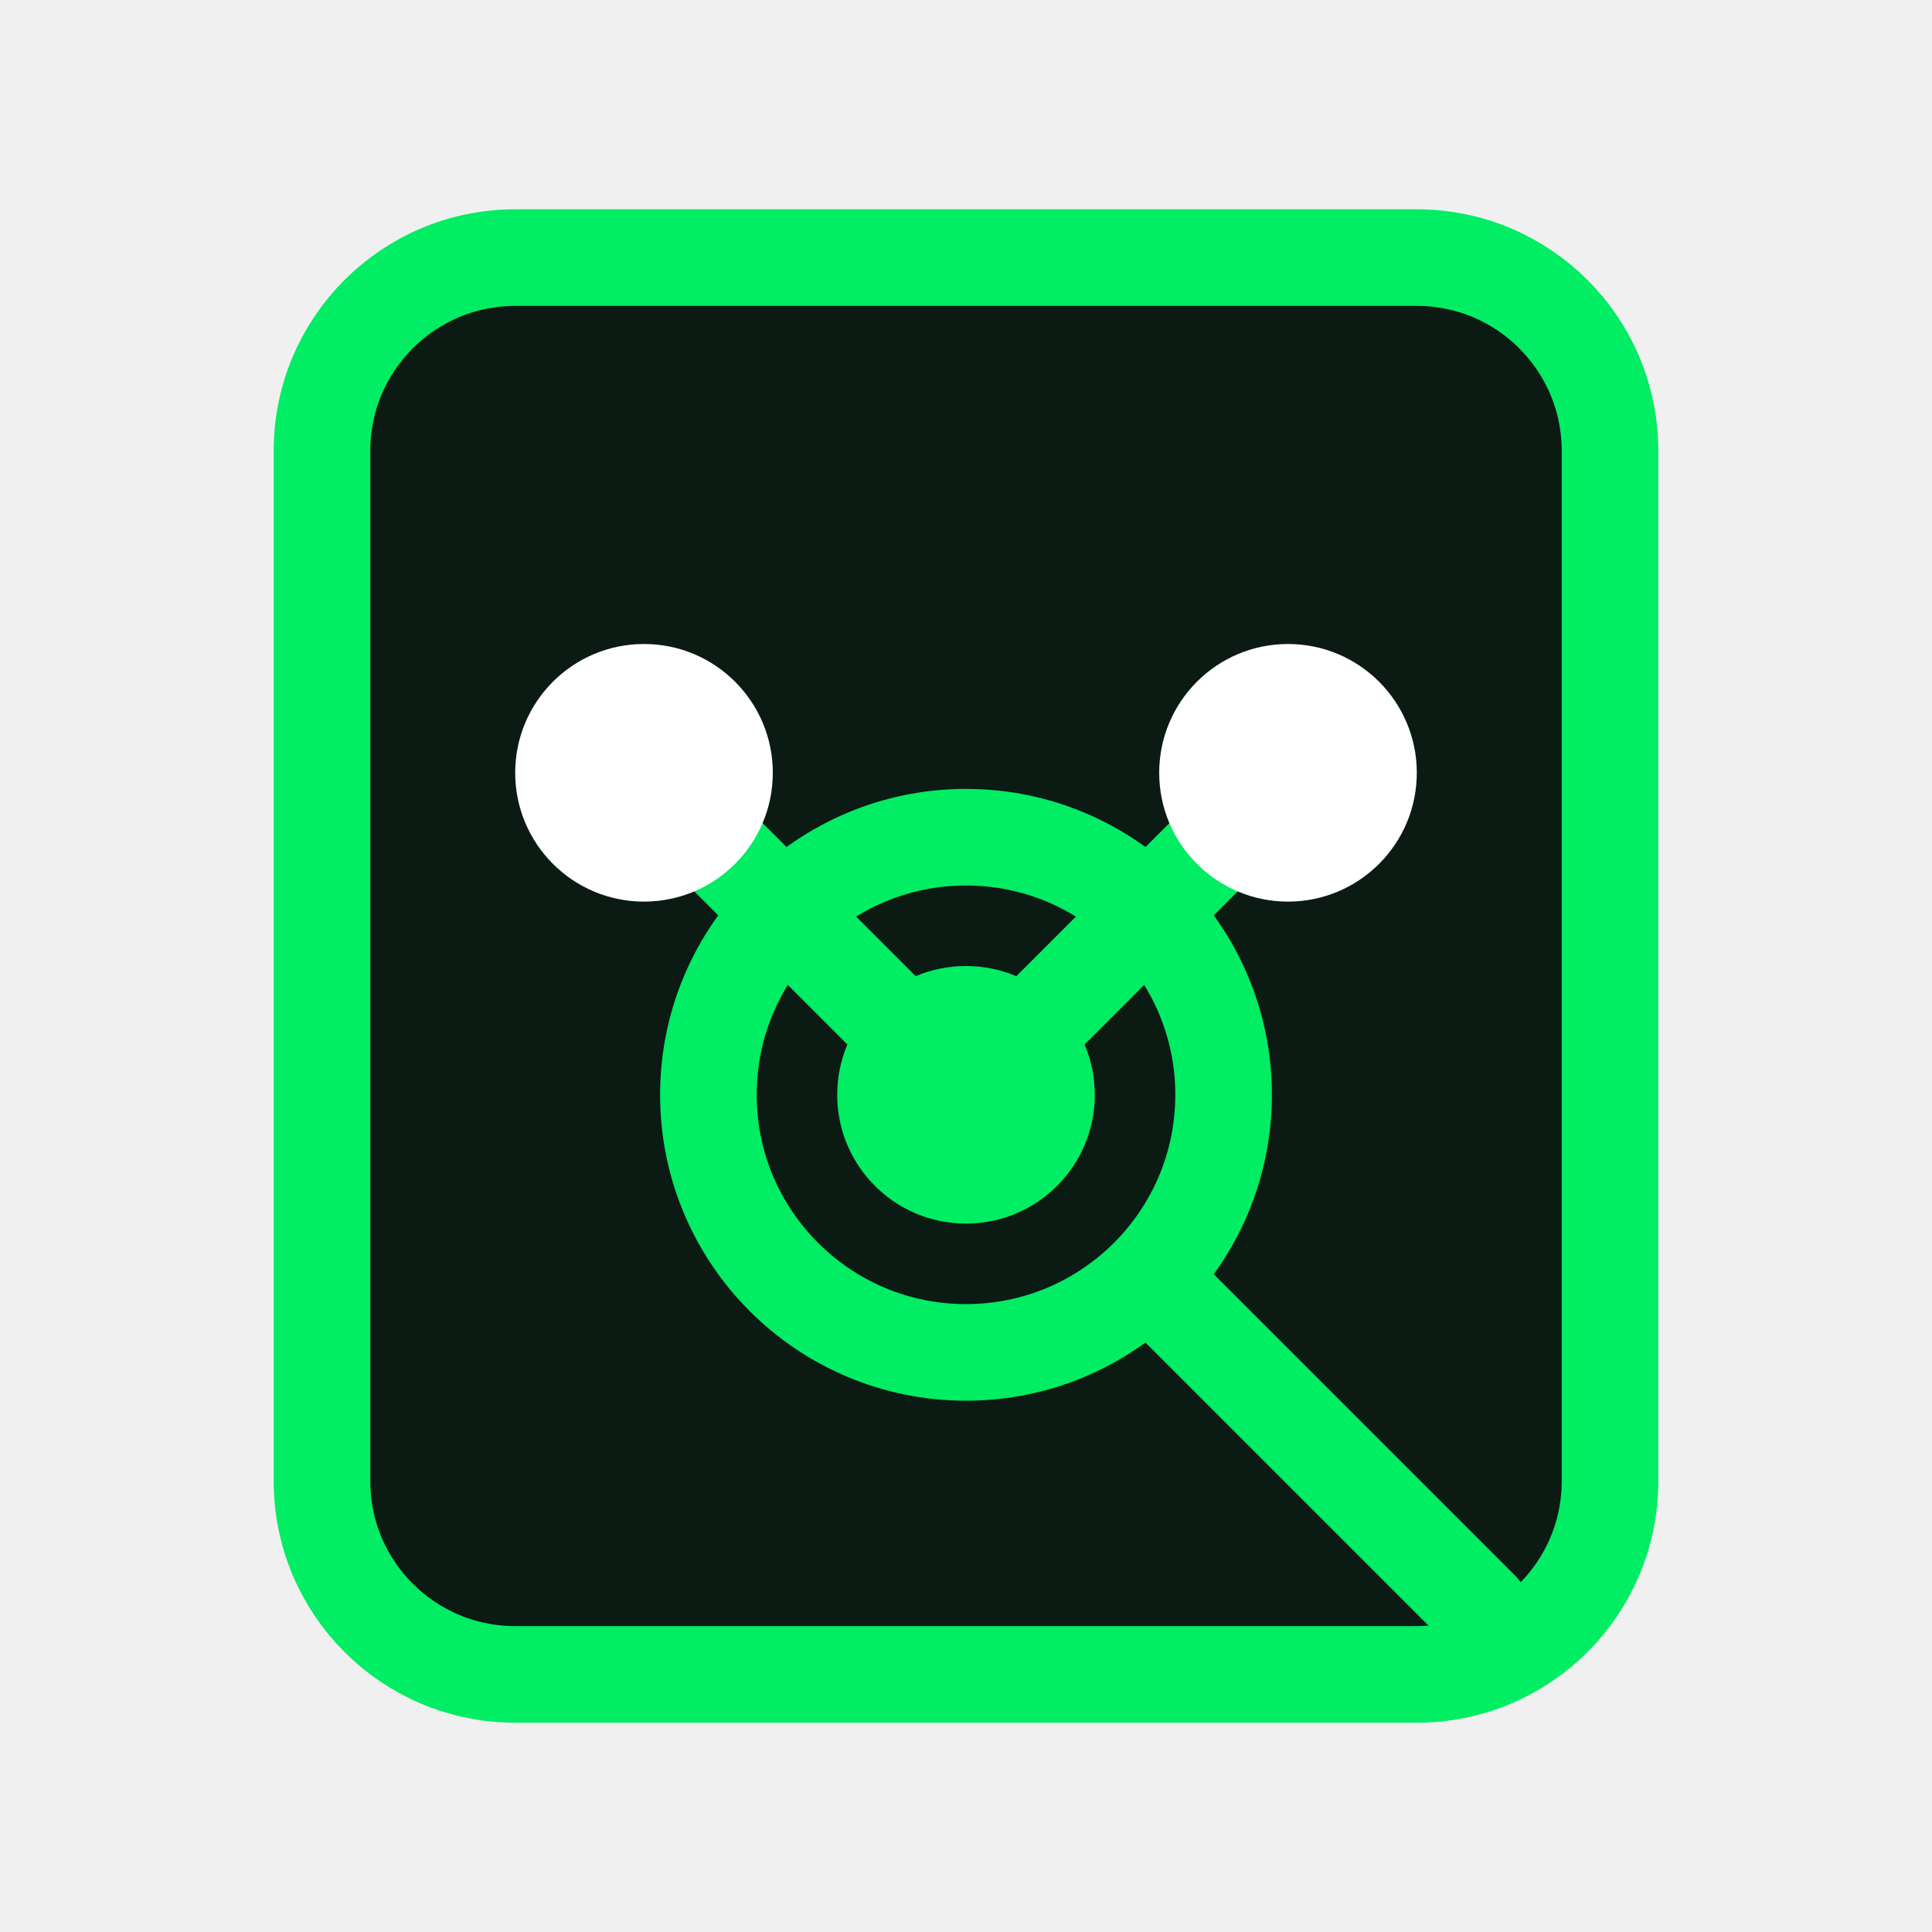
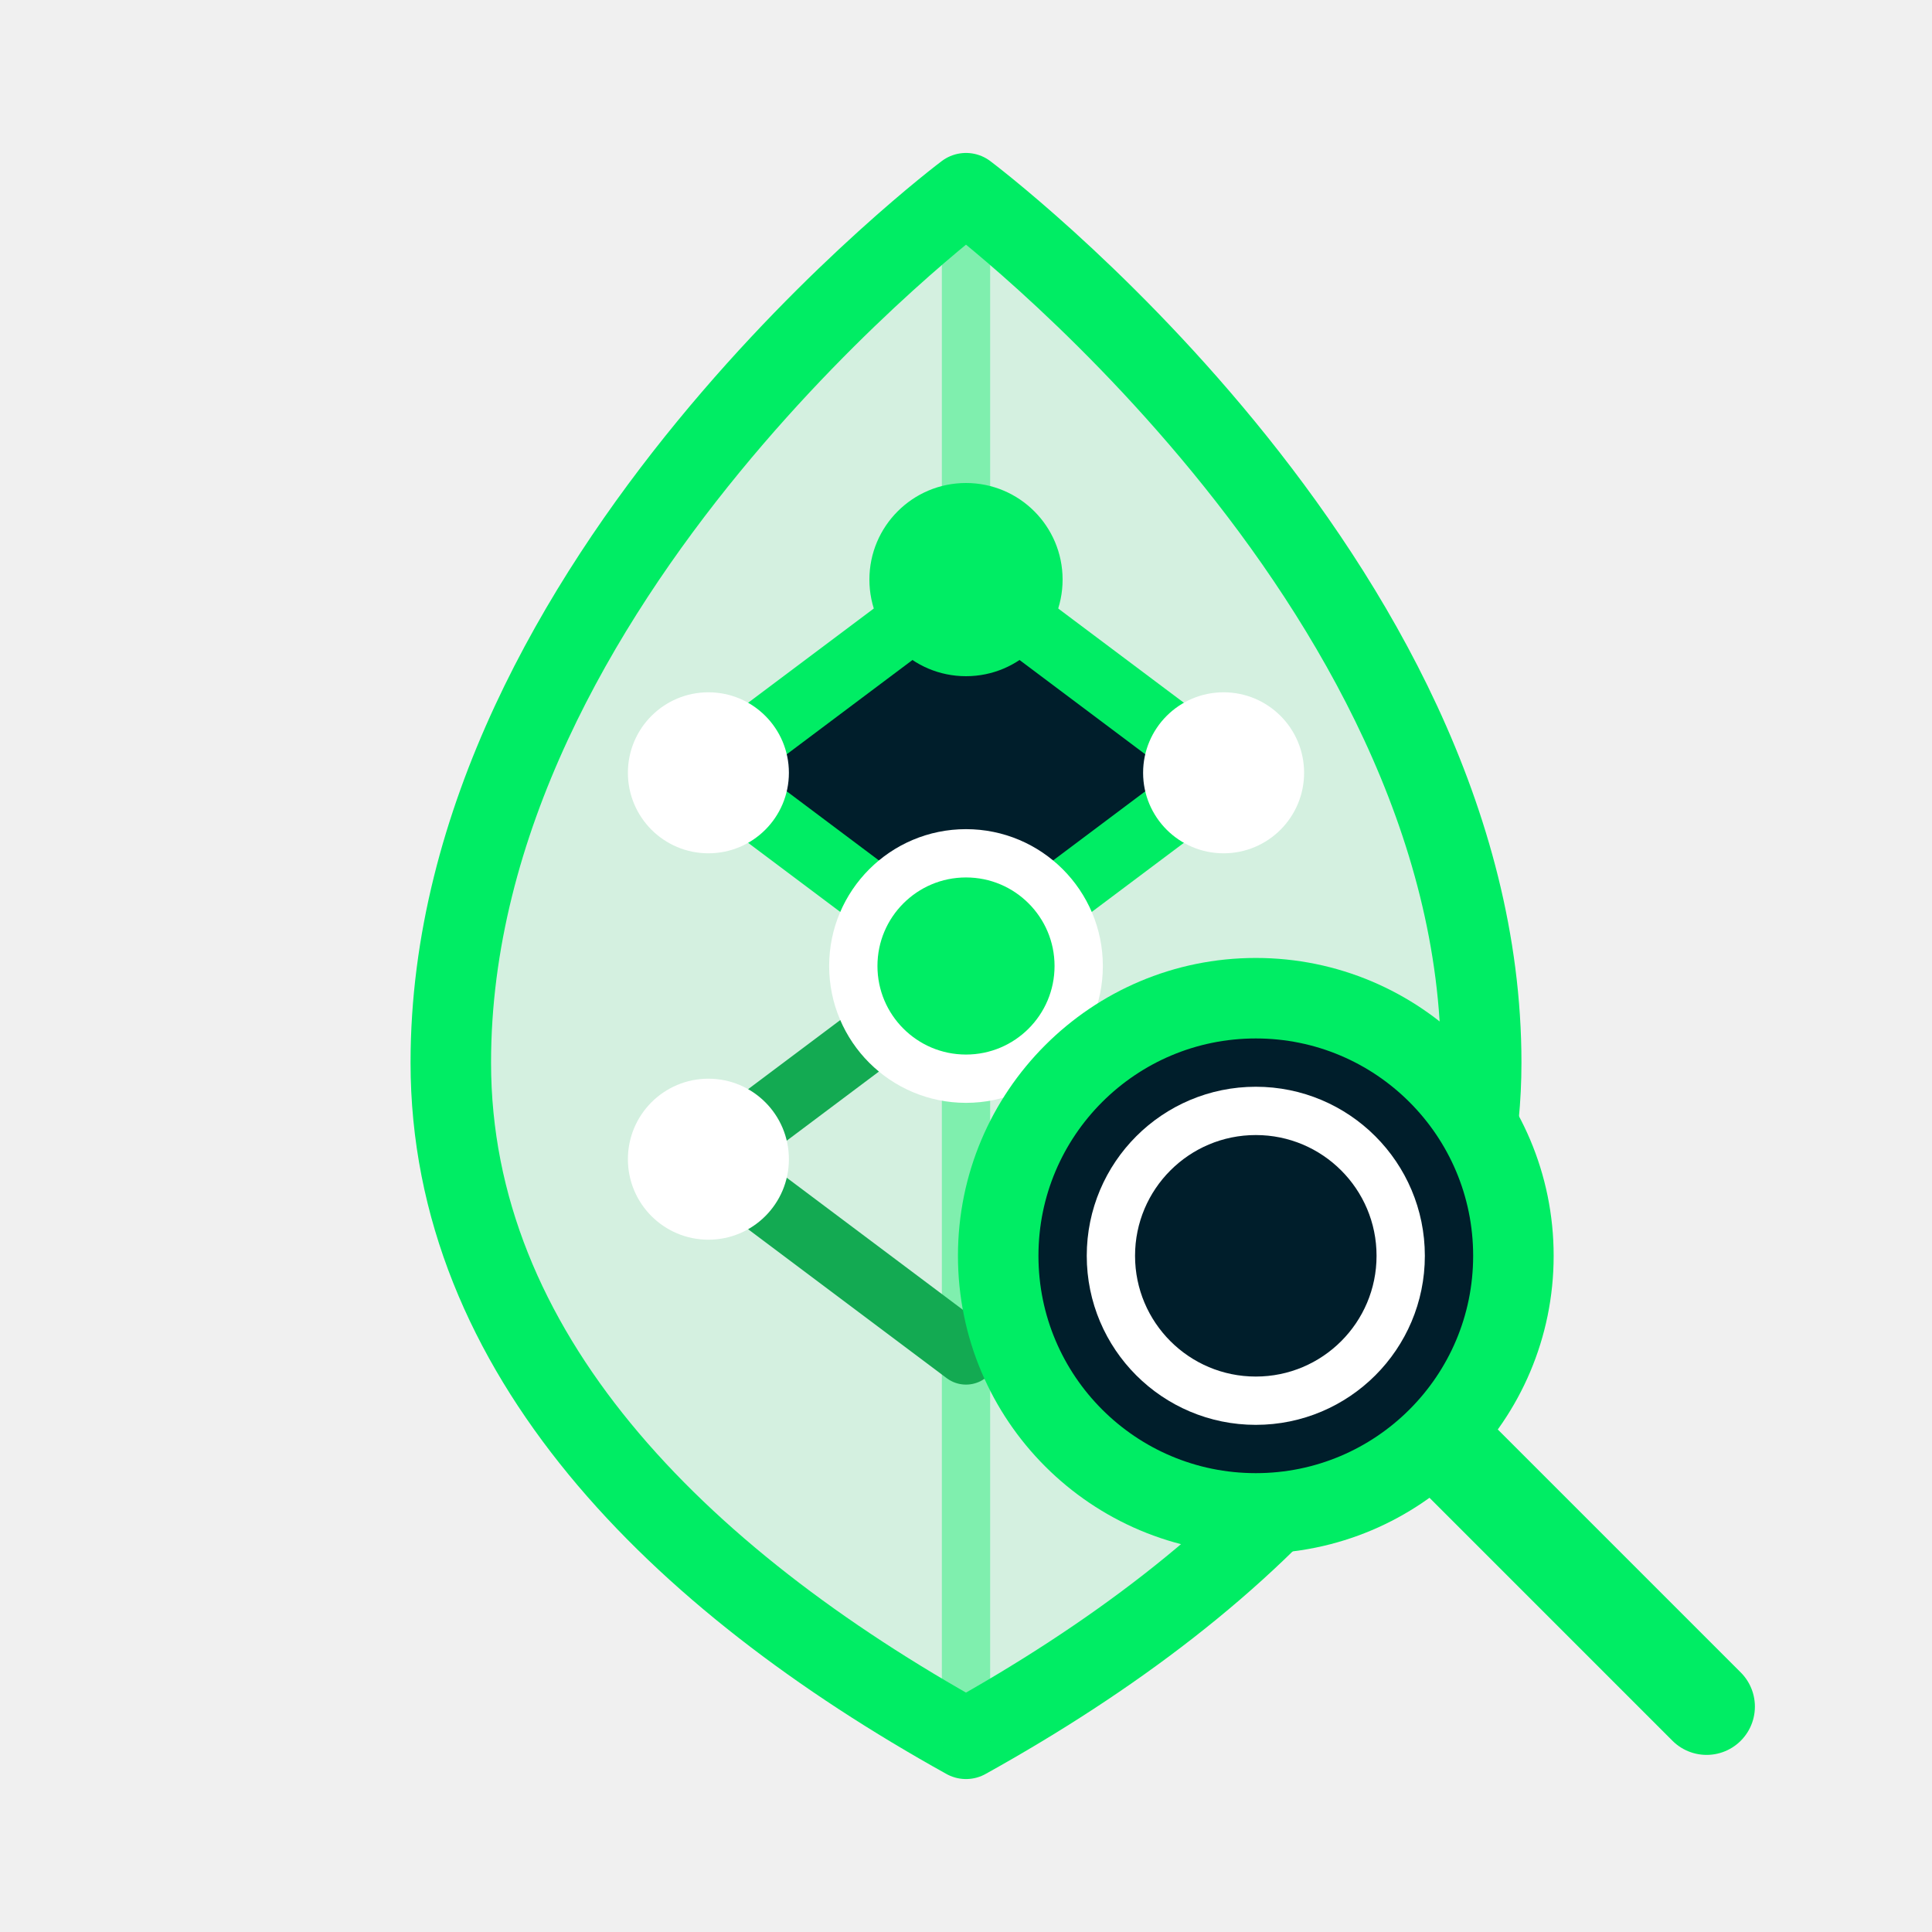
- <svg xmlns="http://www.w3.org/2000/svg" viewBox="0 0 60 60" width="60" height="60">
-   <rect x="10" y="8" width="40" height="44" rx="6" fill="#0C1A14" stroke="#00ED64" stroke-width="3" />
-   <path d="M20,24 L30,34 L40,24" fill="none" stroke="#00ED64" stroke-width="3" stroke-linecap="round" stroke-linejoin="round" />
-   <circle cx="20" cy="24" r="4" fill="#FFFFFF" />
-   <circle cx="30" cy="34" r="4" fill="#00ED64" />
-   <circle cx="40" cy="24" r="4" fill="#FFFFFF" />
-   <circle cx="30" cy="34" r="8" fill="none" stroke="#00ED64" stroke-width="3" />
-   <line x1="36" y1="40" x2="46" y2="50" stroke="#00ED64" stroke-width="3" stroke-linecap="round" />
+ <svg xmlns="http://www.w3.org/2000/svg" viewBox="0 0 60 60" width="60" height="60" fill="none">
+   <path d="M30 6C30 6 14 18 14 33C14 42 21 49 30 54C39 49 46 42 46 33C46 18 30 6 30 6Z" fill="#00ED64" fill-opacity="0.12" stroke="#00ED64" stroke-width="2.5" stroke-linejoin="round" />
+   <path d="M30 6V54" stroke="#00ED64" stroke-width="1.5" stroke-linecap="round" stroke-opacity="0.4" />
+   <path d="M22 24L30 18L38 24L30 30Z" stroke="#00ED64" stroke-width="2" fill="#001E2B" />
+   <path d="M22 36L30 30L38 36L30 42Z" stroke="#13AA52" stroke-width="2" stroke-linejoin="round" />
+   <circle cx="30" cy="18" r="3" fill="#00ED64" />
+   <circle cx="22" cy="24" r="2.5" fill="#FFFFFF" />
+   <circle cx="38" cy="24" r="2.5" fill="#FFFFFF" />
+   <circle cx="30" cy="30" r="3.5" fill="#00ED64" stroke="#FFFFFF" stroke-width="1.5" />
+   <circle cx="22" cy="36" r="2.5" fill="#FFFFFF" />
+   <circle cx="38" cy="36" r="2.5" fill="#FFFFFF" />
+   <circle cx="39" cy="39" r="8" fill="#001E2B" stroke="#00ED64" stroke-width="2.5" />
+   <circle cx="39" cy="39" r="4.5" stroke="#FFFFFF" stroke-width="1.5" />
+   <path d="M45 45L53 53" stroke="#00ED64" stroke-width="3" stroke-linecap="round" />
</svg>
